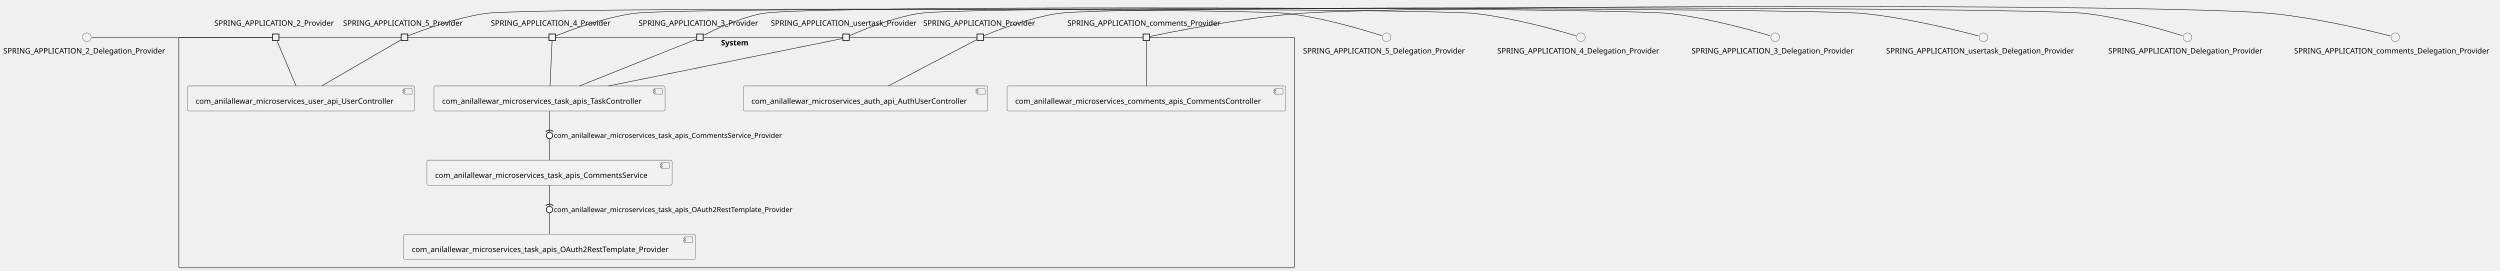
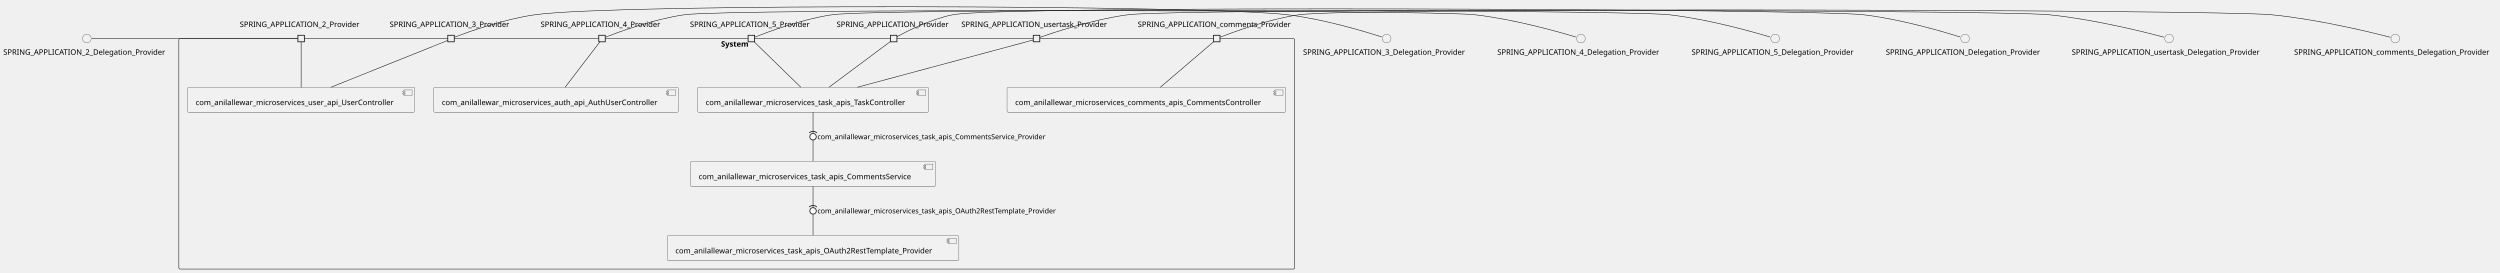
- <svg xmlns="http://www.w3.org/2000/svg" xmlns:xlink="http://www.w3.org/1999/xlink" contentStyleType="text/css" height="500px" preserveAspectRatio="none" style="width:4620px;height:500px;background:#FFFFFF;" version="1.1" viewBox="0 0 4620 500" width="4620px" zoomAndPan="magnify">
+ <svg xmlns="http://www.w3.org/2000/svg" xmlns:xlink="http://www.w3.org/1999/xlink" contentStyleType="text/css" height="503px" preserveAspectRatio="none" style="width:4620px;height:503px;background:#FFFFFF;" version="1.1" viewBox="0 0 4620 503" width="4620px" zoomAndPan="magnify">
  <defs />
  <g>
    <g id="cluster_System">
-       <rect fill="none" height="426" rx="2.5" ry="2.5" style="stroke:#181818;stroke-width:1.0;" width="2062" x="330.5" y="68.87" />
-       <text fill="#000000" font-family="sans-serif" font-size="14" font-weight="bold" lengthAdjust="spacing" textLength="58" x="1332.5" y="83.865">System</text>
+       <rect fill="none" height="426" rx="2.5" ry="2.5" style="stroke:#181818;stroke-width:1.0;" width="2062" x="330.5" y="71.23" />
+       <text fill="#000000" font-family="sans-serif" font-size="14" font-weight="bold" lengthAdjust="spacing" textLength="58" x="1332.5" y="86.225">System</text>
    </g>
    <g id="elem_com_anilallewar_microservices_auth_api_AuthUserController">
-       <a href="anilallewar-microservices-basics-spring-boot.repository#_d30p2JmLEe-rAKsnUbuFtA" target="_top" title="anilallewar-microservices-basics-spring-boot.repository#_d30p2JmLEe-rAKsnUbuFtA" xlink:actuate="onRequest" xlink:href="anilallewar-microservices-basics-spring-boot.repository#_d30p2JmLEe-rAKsnUbuFtA" xlink:show="new" xlink:title="anilallewar-microservices-basics-spring-boot.repository#_d30p2JmLEe-rAKsnUbuFtA" xlink:type="simple">
-         <rect fill="#F1F1F1" height="46.297" rx="2.5" ry="2.5" style="stroke:#181818;stroke-width:0.5;" width="452" x="1373.5" y="158.87" />
-         <rect fill="#F1F1F1" height="10" style="stroke:#181818;stroke-width:0.5;" width="15" x="1805.5" y="163.87" />
-         <rect fill="#F1F1F1" height="2" style="stroke:#181818;stroke-width:0.5;" width="4" x="1803.5" y="165.87" />
-         <rect fill="#F1F1F1" height="2" style="stroke:#181818;stroke-width:0.5;" width="4" x="1803.5" y="169.87" />
-         <text fill="#000000" font-family="sans-serif" font-size="14" lengthAdjust="spacing" textLength="412" x="1388.5" y="191.865">com_anilallewar_microservices_auth_api_AuthUserController</text>
+       <a href="anilallewar-microservices-basics-spring-boot.repository#_jCmTSppUEe-5sOn47k_KMg" target="_top" title="anilallewar-microservices-basics-spring-boot.repository#_jCmTSppUEe-5sOn47k_KMg" xlink:actuate="onRequest" xlink:href="anilallewar-microservices-basics-spring-boot.repository#_jCmTSppUEe-5sOn47k_KMg" xlink:show="new" xlink:title="anilallewar-microservices-basics-spring-boot.repository#_jCmTSppUEe-5sOn47k_KMg" xlink:type="simple">
+         <rect fill="#F1F1F1" height="46.297" rx="2.5" ry="2.5" style="stroke:#181818;stroke-width:0.5;" width="452" x="801.5" y="161.23" />
+         <rect fill="#F1F1F1" height="10" style="stroke:#181818;stroke-width:0.5;" width="15" x="1233.5" y="166.23" />
+         <rect fill="#F1F1F1" height="2" style="stroke:#181818;stroke-width:0.5;" width="4" x="1231.5" y="168.23" />
+         <rect fill="#F1F1F1" height="2" style="stroke:#181818;stroke-width:0.5;" width="4" x="1231.5" y="172.23" />
+         <text fill="#000000" font-family="sans-serif" font-size="14" lengthAdjust="spacing" textLength="412" x="816.5" y="194.225">com_anilallewar_microservices_auth_api_AuthUserController</text>
      </a>
    </g>
    <g id="elem_com_anilallewar_microservices_comments_apis_CommentsController">
-       <a href="anilallewar-microservices-basics-spring-boot.repository#_d30p2JmLEe-rAKsnUbuFtA" target="_top" title="anilallewar-microservices-basics-spring-boot.repository#_d30p2JmLEe-rAKsnUbuFtA" xlink:actuate="onRequest" xlink:href="anilallewar-microservices-basics-spring-boot.repository#_d30p2JmLEe-rAKsnUbuFtA" xlink:show="new" xlink:title="anilallewar-microservices-basics-spring-boot.repository#_d30p2JmLEe-rAKsnUbuFtA" xlink:type="simple">
-         <rect fill="#F1F1F1" height="46.297" rx="2.5" ry="2.5" style="stroke:#181818;stroke-width:0.5;" width="515" x="1861" y="158.87" />
-         <rect fill="#F1F1F1" height="10" style="stroke:#181818;stroke-width:0.5;" width="15" x="2356" y="163.87" />
-         <rect fill="#F1F1F1" height="2" style="stroke:#181818;stroke-width:0.5;" width="4" x="2354" y="165.87" />
-         <rect fill="#F1F1F1" height="2" style="stroke:#181818;stroke-width:0.5;" width="4" x="2354" y="169.87" />
-         <text fill="#000000" font-family="sans-serif" font-size="14" lengthAdjust="spacing" textLength="475" x="1876" y="191.865">com_anilallewar_microservices_comments_apis_CommentsController</text>
+       <a href="anilallewar-microservices-basics-spring-boot.repository#_jCmTSppUEe-5sOn47k_KMg" target="_top" title="anilallewar-microservices-basics-spring-boot.repository#_jCmTSppUEe-5sOn47k_KMg" xlink:actuate="onRequest" xlink:href="anilallewar-microservices-basics-spring-boot.repository#_jCmTSppUEe-5sOn47k_KMg" xlink:show="new" xlink:title="anilallewar-microservices-basics-spring-boot.repository#_jCmTSppUEe-5sOn47k_KMg" xlink:type="simple">
+         <rect fill="#F1F1F1" height="46.297" rx="2.5" ry="2.5" style="stroke:#181818;stroke-width:0.5;" width="515" x="1861" y="161.23" />
+         <rect fill="#F1F1F1" height="10" style="stroke:#181818;stroke-width:0.5;" width="15" x="2356" y="166.23" />
+         <rect fill="#F1F1F1" height="2" style="stroke:#181818;stroke-width:0.5;" width="4" x="2354" y="168.23" />
+         <rect fill="#F1F1F1" height="2" style="stroke:#181818;stroke-width:0.5;" width="4" x="2354" y="172.23" />
+         <text fill="#000000" font-family="sans-serif" font-size="14" lengthAdjust="spacing" textLength="475" x="1876" y="194.225">com_anilallewar_microservices_comments_apis_CommentsController</text>
      </a>
    </g>
    <g id="elem_com_anilallewar_microservices_task_apis_CommentsService">
-       <a href="anilallewar-microservices-basics-spring-boot.repository#_d30p2JmLEe-rAKsnUbuFtA" target="_top" title="anilallewar-microservices-basics-spring-boot.repository#_d30p2JmLEe-rAKsnUbuFtA" xlink:actuate="onRequest" xlink:href="anilallewar-microservices-basics-spring-boot.repository#_d30p2JmLEe-rAKsnUbuFtA" xlink:show="new" xlink:title="anilallewar-microservices-basics-spring-boot.repository#_d30p2JmLEe-rAKsnUbuFtA" xlink:type="simple">
-         <rect fill="#F1F1F1" height="46.297" rx="2.5" ry="2.5" style="stroke:#181818;stroke-width:0.5;" width="453" x="789" y="295.87" />
-         <rect fill="#F1F1F1" height="10" style="stroke:#181818;stroke-width:0.5;" width="15" x="1222" y="300.87" />
-         <rect fill="#F1F1F1" height="2" style="stroke:#181818;stroke-width:0.5;" width="4" x="1220" y="302.87" />
-         <rect fill="#F1F1F1" height="2" style="stroke:#181818;stroke-width:0.5;" width="4" x="1220" y="306.87" />
-         <text fill="#000000" font-family="sans-serif" font-size="14" lengthAdjust="spacing" textLength="413" x="804" y="328.865">com_anilallewar_microservices_task_apis_CommentsService</text>
+       <a href="anilallewar-microservices-basics-spring-boot.repository#_jCmTSppUEe-5sOn47k_KMg" target="_top" title="anilallewar-microservices-basics-spring-boot.repository#_jCmTSppUEe-5sOn47k_KMg" xlink:actuate="onRequest" xlink:href="anilallewar-microservices-basics-spring-boot.repository#_jCmTSppUEe-5sOn47k_KMg" xlink:show="new" xlink:title="anilallewar-microservices-basics-spring-boot.repository#_jCmTSppUEe-5sOn47k_KMg" xlink:type="simple">
+         <rect fill="#F1F1F1" height="46.297" rx="2.5" ry="2.5" style="stroke:#181818;stroke-width:0.5;" width="453" x="1276" y="298.23" />
+         <rect fill="#F1F1F1" height="10" style="stroke:#181818;stroke-width:0.5;" width="15" x="1709" y="303.23" />
+         <rect fill="#F1F1F1" height="2" style="stroke:#181818;stroke-width:0.5;" width="4" x="1707" y="305.23" />
+         <rect fill="#F1F1F1" height="2" style="stroke:#181818;stroke-width:0.5;" width="4" x="1707" y="309.23" />
+         <text fill="#000000" font-family="sans-serif" font-size="14" lengthAdjust="spacing" textLength="413" x="1291" y="331.225">com_anilallewar_microservices_task_apis_CommentsService</text>
      </a>
    </g>
    <g id="elem_com_anilallewar_microservices_task_apis_OAuth2RestTemplate_Provider">
-       <a href="anilallewar-microservices-basics-spring-boot.repository#_d30p2JmLEe-rAKsnUbuFtA" target="_top" title="anilallewar-microservices-basics-spring-boot.repository#_d30p2JmLEe-rAKsnUbuFtA" xlink:actuate="onRequest" xlink:href="anilallewar-microservices-basics-spring-boot.repository#_d30p2JmLEe-rAKsnUbuFtA" xlink:show="new" xlink:title="anilallewar-microservices-basics-spring-boot.repository#_d30p2JmLEe-rAKsnUbuFtA" xlink:type="simple">
-         <rect fill="#F1F1F1" height="46.297" rx="2.5" ry="2.5" style="stroke:#181818;stroke-width:0.5;" width="539" x="746" y="432.87" />
-         <rect fill="#F1F1F1" height="10" style="stroke:#181818;stroke-width:0.5;" width="15" x="1265" y="437.87" />
-         <rect fill="#F1F1F1" height="2" style="stroke:#181818;stroke-width:0.5;" width="4" x="1263" y="439.87" />
-         <rect fill="#F1F1F1" height="2" style="stroke:#181818;stroke-width:0.5;" width="4" x="1263" y="443.87" />
-         <text fill="#000000" font-family="sans-serif" font-size="14" lengthAdjust="spacing" textLength="499" x="761" y="465.865">com_anilallewar_microservices_task_apis_OAuth2RestTemplate_Provider</text>
+       <a href="anilallewar-microservices-basics-spring-boot.repository#_jCmTSppUEe-5sOn47k_KMg" target="_top" title="anilallewar-microservices-basics-spring-boot.repository#_jCmTSppUEe-5sOn47k_KMg" xlink:actuate="onRequest" xlink:href="anilallewar-microservices-basics-spring-boot.repository#_jCmTSppUEe-5sOn47k_KMg" xlink:show="new" xlink:title="anilallewar-microservices-basics-spring-boot.repository#_jCmTSppUEe-5sOn47k_KMg" xlink:type="simple">
+         <rect fill="#F1F1F1" height="46.297" rx="2.5" ry="2.5" style="stroke:#181818;stroke-width:0.5;" width="539" x="1233" y="435.23" />
+         <rect fill="#F1F1F1" height="10" style="stroke:#181818;stroke-width:0.5;" width="15" x="1752" y="440.23" />
+         <rect fill="#F1F1F1" height="2" style="stroke:#181818;stroke-width:0.5;" width="4" x="1750" y="442.23" />
+         <rect fill="#F1F1F1" height="2" style="stroke:#181818;stroke-width:0.5;" width="4" x="1750" y="446.23" />
+         <text fill="#000000" font-family="sans-serif" font-size="14" lengthAdjust="spacing" textLength="499" x="1248" y="468.225">com_anilallewar_microservices_task_apis_OAuth2RestTemplate_Provider</text>
      </a>
    </g>
    <g id="elem_com_anilallewar_microservices_task_apis_TaskController">
-       <a href="anilallewar-microservices-basics-spring-boot.repository#_d30p2JmLEe-rAKsnUbuFtA" target="_top" title="anilallewar-microservices-basics-spring-boot.repository#_d30p2JmLEe-rAKsnUbuFtA" xlink:actuate="onRequest" xlink:href="anilallewar-microservices-basics-spring-boot.repository#_d30p2JmLEe-rAKsnUbuFtA" xlink:show="new" xlink:title="anilallewar-microservices-basics-spring-boot.repository#_d30p2JmLEe-rAKsnUbuFtA" xlink:type="simple">
-         <rect fill="#F1F1F1" height="46.297" rx="2.5" ry="2.5" style="stroke:#181818;stroke-width:0.5;" width="427" x="802" y="158.87" />
-         <rect fill="#F1F1F1" height="10" style="stroke:#181818;stroke-width:0.5;" width="15" x="1209" y="163.87" />
-         <rect fill="#F1F1F1" height="2" style="stroke:#181818;stroke-width:0.5;" width="4" x="1207" y="165.87" />
-         <rect fill="#F1F1F1" height="2" style="stroke:#181818;stroke-width:0.5;" width="4" x="1207" y="169.87" />
-         <text fill="#000000" font-family="sans-serif" font-size="14" lengthAdjust="spacing" textLength="387" x="817" y="191.865">com_anilallewar_microservices_task_apis_TaskController</text>
+       <a href="anilallewar-microservices-basics-spring-boot.repository#_jCmTSppUEe-5sOn47k_KMg" target="_top" title="anilallewar-microservices-basics-spring-boot.repository#_jCmTSppUEe-5sOn47k_KMg" xlink:actuate="onRequest" xlink:href="anilallewar-microservices-basics-spring-boot.repository#_jCmTSppUEe-5sOn47k_KMg" xlink:show="new" xlink:title="anilallewar-microservices-basics-spring-boot.repository#_jCmTSppUEe-5sOn47k_KMg" xlink:type="simple">
+         <rect fill="#F1F1F1" height="46.297" rx="2.5" ry="2.5" style="stroke:#181818;stroke-width:0.5;" width="427" x="1289" y="161.23" />
+         <rect fill="#F1F1F1" height="10" style="stroke:#181818;stroke-width:0.5;" width="15" x="1696" y="166.23" />
+         <rect fill="#F1F1F1" height="2" style="stroke:#181818;stroke-width:0.5;" width="4" x="1694" y="168.23" />
+         <rect fill="#F1F1F1" height="2" style="stroke:#181818;stroke-width:0.5;" width="4" x="1694" y="172.23" />
+         <text fill="#000000" font-family="sans-serif" font-size="14" lengthAdjust="spacing" textLength="387" x="1304" y="194.225">com_anilallewar_microservices_task_apis_TaskController</text>
      </a>
    </g>
    <g id="elem_com_anilallewar_microservices_user_api_UserController">
-       <a href="anilallewar-microservices-basics-spring-boot.repository#_d30p2JmLEe-rAKsnUbuFtA" target="_top" title="anilallewar-microservices-basics-spring-boot.repository#_d30p2JmLEe-rAKsnUbuFtA" xlink:actuate="onRequest" xlink:href="anilallewar-microservices-basics-spring-boot.repository#_d30p2JmLEe-rAKsnUbuFtA" xlink:show="new" xlink:title="anilallewar-microservices-basics-spring-boot.repository#_d30p2JmLEe-rAKsnUbuFtA" xlink:type="simple">
-         <rect fill="#F1F1F1" height="46.297" rx="2.5" ry="2.5" style="stroke:#181818;stroke-width:0.5;" width="420" x="346.5" y="158.87" />
-         <rect fill="#F1F1F1" height="10" style="stroke:#181818;stroke-width:0.5;" width="15" x="746.5" y="163.87" />
-         <rect fill="#F1F1F1" height="2" style="stroke:#181818;stroke-width:0.5;" width="4" x="744.5" y="165.87" />
-         <rect fill="#F1F1F1" height="2" style="stroke:#181818;stroke-width:0.5;" width="4" x="744.5" y="169.87" />
-         <text fill="#000000" font-family="sans-serif" font-size="14" lengthAdjust="spacing" textLength="380" x="361.5" y="191.865">com_anilallewar_microservices_user_api_UserController</text>
+       <a href="anilallewar-microservices-basics-spring-boot.repository#_jCmTSppUEe-5sOn47k_KMg" target="_top" title="anilallewar-microservices-basics-spring-boot.repository#_jCmTSppUEe-5sOn47k_KMg" xlink:actuate="onRequest" xlink:href="anilallewar-microservices-basics-spring-boot.repository#_jCmTSppUEe-5sOn47k_KMg" xlink:show="new" xlink:title="anilallewar-microservices-basics-spring-boot.repository#_jCmTSppUEe-5sOn47k_KMg" xlink:type="simple">
+         <rect fill="#F1F1F1" height="46.297" rx="2.5" ry="2.5" style="stroke:#181818;stroke-width:0.5;" width="420" x="346.5" y="161.23" />
+         <rect fill="#F1F1F1" height="10" style="stroke:#181818;stroke-width:0.5;" width="15" x="746.5" y="166.23" />
+         <rect fill="#F1F1F1" height="2" style="stroke:#181818;stroke-width:0.5;" width="4" x="744.5" y="168.23" />
+         <rect fill="#F1F1F1" height="2" style="stroke:#181818;stroke-width:0.5;" width="4" x="744.5" y="172.23" />
+         <text fill="#000000" font-family="sans-serif" font-size="14" lengthAdjust="spacing" textLength="380" x="361.5" y="194.225">com_anilallewar_microservices_user_api_UserController</text>
      </a>
    </g>
-     <text fill="#000000" font-family="sans-serif" font-size="14" lengthAdjust="spacing" textLength="227" x="396" y="47.568">SPRING_APPLICATION_2_Provider</text>
-     <rect fill="#F1F1F1" height="12" style="stroke:#181818;stroke-width:1.5;" width="12" x="503.5" y="62.87" />
-     <text fill="#000000" font-family="sans-serif" font-size="14" lengthAdjust="spacing" textLength="227" x="1180" y="47.568">SPRING_APPLICATION_3_Provider</text>
-     <rect fill="#F1F1F1" height="12" style="stroke:#181818;stroke-width:1.5;" width="12" x="1287.5" y="62.87" />
-     <text fill="#000000" font-family="sans-serif" font-size="14" lengthAdjust="spacing" textLength="227" x="907" y="47.568">SPRING_APPLICATION_4_Provider</text>
-     <rect fill="#F1F1F1" height="12" style="stroke:#181818;stroke-width:1.5;" width="12" x="1014.5" y="62.87" />
-     <text fill="#000000" font-family="sans-serif" font-size="14" lengthAdjust="spacing" textLength="227" x="634" y="47.568">SPRING_APPLICATION_5_Provider</text>
-     <rect fill="#F1F1F1" height="12" style="stroke:#181818;stroke-width:1.5;" width="12" x="741.5" y="62.87" />
-     <text fill="#000000" font-family="sans-serif" font-size="14" lengthAdjust="spacing" textLength="211" x="1706" y="47.568">SPRING_APPLICATION_Provider</text>
-     <rect fill="#F1F1F1" height="12" style="stroke:#181818;stroke-width:1.5;" width="12" x="1805.5" y="62.87" />
-     <text fill="#000000" font-family="sans-serif" font-size="14" lengthAdjust="spacing" textLength="292" x="1972.5" y="47.568">SPRING_APPLICATION_comments_Provider</text>
-     <rect fill="#F1F1F1" height="12" style="stroke:#181818;stroke-width:1.5;" width="12" x="2112.5" y="62.87" />
-     <text fill="#000000" font-family="sans-serif" font-size="14" lengthAdjust="spacing" textLength="278" x="1424.5" y="47.568">SPRING_APPLICATION_usertask_Provider</text>
-     <rect fill="#F1F1F1" height="12" style="stroke:#181818;stroke-width:1.5;" width="12" x="1557.5" y="62.87" />
+     <text fill="#000000" font-family="sans-serif" font-size="14" lengthAdjust="spacing" textLength="227" x="443" y="49.928">SPRING_APPLICATION_2_Provider</text>
+     <rect fill="#F1F1F1" height="12" style="stroke:#181818;stroke-width:1.5;" width="12" x="550.5" y="65.23" />
+     <text fill="#000000" font-family="sans-serif" font-size="14" lengthAdjust="spacing" textLength="227" x="720" y="49.928">SPRING_APPLICATION_3_Provider</text>
+     <rect fill="#F1F1F1" height="12" style="stroke:#181818;stroke-width:1.5;" width="12" x="827.5" y="65.23" />
+     <text fill="#000000" font-family="sans-serif" font-size="14" lengthAdjust="spacing" textLength="227" x="999" y="49.928">SPRING_APPLICATION_4_Provider</text>
+     <rect fill="#F1F1F1" height="12" style="stroke:#181818;stroke-width:1.5;" width="12" x="1106.5" y="65.23" />
+     <text fill="#000000" font-family="sans-serif" font-size="14" lengthAdjust="spacing" textLength="227" x="1275" y="49.928">SPRING_APPLICATION_5_Provider</text>
+     <rect fill="#F1F1F1" height="12" style="stroke:#181818;stroke-width:1.5;" width="12" x="1382.5" y="65.23" />
+     <text fill="#000000" font-family="sans-serif" font-size="14" lengthAdjust="spacing" textLength="211" x="1546" y="49.928">SPRING_APPLICATION_Provider</text>
+     <rect fill="#F1F1F1" height="12" style="stroke:#181818;stroke-width:1.5;" width="12" x="1645.5" y="65.23" />
+     <text fill="#000000" font-family="sans-serif" font-size="14" lengthAdjust="spacing" textLength="292" x="2102.5" y="49.928">SPRING_APPLICATION_comments_Provider</text>
+     <rect fill="#F1F1F1" height="12" style="stroke:#181818;stroke-width:1.5;" width="12" x="2242.5" y="65.23" />
+     <text fill="#000000" font-family="sans-serif" font-size="14" lengthAdjust="spacing" textLength="278" x="1776.5" y="49.928">SPRING_APPLICATION_usertask_Provider</text>
+     <rect fill="#F1F1F1" height="12" style="stroke:#181818;stroke-width:1.5;" width="12" x="1909.5" y="65.23" />
    <g id="elem_SPRING_APPLICATION_2_Delegation_Provider">
-       <ellipse cx="160.5" cy="68.87" fill="#F1F1F1" rx="8" ry="8" style="stroke:#181818;stroke-width:0.5;" />
-       <text fill="#000000" font-family="sans-serif" font-size="14" lengthAdjust="spacing" textLength="309" x="6" y="98.865">SPRING_APPLICATION_2_Delegation_Provider</text>
+       <ellipse cx="160.5" cy="71.23" fill="#F1F1F1" rx="8" ry="8" style="stroke:#181818;stroke-width:0.5;" />
+       <text fill="#000000" font-family="sans-serif" font-size="14" lengthAdjust="spacing" textLength="309" x="6" y="101.225">SPRING_APPLICATION_2_Delegation_Provider</text>
    </g>
    <g id="elem_SPRING_APPLICATION_3_Delegation_Provider">
-       <ellipse cx="3280.5" cy="68.87" fill="#F1F1F1" rx="8" ry="8" style="stroke:#181818;stroke-width:0.5;" />
-       <text fill="#000000" font-family="sans-serif" font-size="14" lengthAdjust="spacing" textLength="309" x="3126" y="98.865">SPRING_APPLICATION_3_Delegation_Provider</text>
+       <ellipse cx="2562.5" cy="71.23" fill="#F1F1F1" rx="8" ry="8" style="stroke:#181818;stroke-width:0.5;" />
+       <text fill="#000000" font-family="sans-serif" font-size="14" lengthAdjust="spacing" textLength="309" x="2408" y="101.225">SPRING_APPLICATION_3_Delegation_Provider</text>
    </g>
    <g id="elem_SPRING_APPLICATION_4_Delegation_Provider">
-       <ellipse cx="2921.5" cy="68.87" fill="#F1F1F1" rx="8" ry="8" style="stroke:#181818;stroke-width:0.5;" />
-       <text fill="#000000" font-family="sans-serif" font-size="14" lengthAdjust="spacing" textLength="309" x="2767" y="98.865">SPRING_APPLICATION_4_Delegation_Provider</text>
+       <ellipse cx="2921.5" cy="71.23" fill="#F1F1F1" rx="8" ry="8" style="stroke:#181818;stroke-width:0.5;" />
+       <text fill="#000000" font-family="sans-serif" font-size="14" lengthAdjust="spacing" textLength="309" x="2767" y="101.225">SPRING_APPLICATION_4_Delegation_Provider</text>
    </g>
    <g id="elem_SPRING_APPLICATION_5_Delegation_Provider">
-       <ellipse cx="2562.5" cy="68.87" fill="#F1F1F1" rx="8" ry="8" style="stroke:#181818;stroke-width:0.5;" />
-       <text fill="#000000" font-family="sans-serif" font-size="14" lengthAdjust="spacing" textLength="309" x="2408" y="98.865">SPRING_APPLICATION_5_Delegation_Provider</text>
+       <ellipse cx="3280.5" cy="71.23" fill="#F1F1F1" rx="8" ry="8" style="stroke:#181818;stroke-width:0.5;" />
+       <text fill="#000000" font-family="sans-serif" font-size="14" lengthAdjust="spacing" textLength="309" x="3126" y="101.225">SPRING_APPLICATION_5_Delegation_Provider</text>
    </g>
    <g id="elem_SPRING_APPLICATION_Delegation_Provider">
-       <ellipse cx="4042.5" cy="68.87" fill="#F1F1F1" rx="8" ry="8" style="stroke:#181818;stroke-width:0.5;" />
-       <text fill="#000000" font-family="sans-serif" font-size="14" lengthAdjust="spacing" textLength="293" x="3896" y="98.865">SPRING_APPLICATION_Delegation_Provider</text>
+       <ellipse cx="3631.5" cy="71.23" fill="#F1F1F1" rx="8" ry="8" style="stroke:#181818;stroke-width:0.5;" />
+       <text fill="#000000" font-family="sans-serif" font-size="14" lengthAdjust="spacing" textLength="293" x="3485" y="101.225">SPRING_APPLICATION_Delegation_Provider</text>
    </g>
    <g id="elem_SPRING_APPLICATION_comments_Delegation_Provider">
-       <ellipse cx="4426.5" cy="68.87" fill="#F1F1F1" rx="8" ry="8" style="stroke:#181818;stroke-width:0.5;" />
-       <text fill="#000000" font-family="sans-serif" font-size="14" lengthAdjust="spacing" textLength="374" x="4239.5" y="98.865">SPRING_APPLICATION_comments_Delegation_Provider</text>
+       <ellipse cx="4426.5" cy="71.23" fill="#F1F1F1" rx="8" ry="8" style="stroke:#181818;stroke-width:0.5;" />
+       <text fill="#000000" font-family="sans-serif" font-size="14" lengthAdjust="spacing" textLength="374" x="4239.5" y="101.225">SPRING_APPLICATION_comments_Delegation_Provider</text>
    </g>
    <g id="elem_SPRING_APPLICATION_usertask_Delegation_Provider">
-       <ellipse cx="3665.5" cy="68.87" fill="#F1F1F1" rx="8" ry="8" style="stroke:#181818;stroke-width:0.5;" />
-       <text fill="#000000" font-family="sans-serif" font-size="14" lengthAdjust="spacing" textLength="360" x="3485.5" y="98.865">SPRING_APPLICATION_usertask_Delegation_Provider</text>
+       <ellipse cx="4008.5" cy="71.23" fill="#F1F1F1" rx="8" ry="8" style="stroke:#181818;stroke-width:0.5;" />
+       <text fill="#000000" font-family="sans-serif" font-size="14" lengthAdjust="spacing" textLength="360" x="3828.5" y="101.225">SPRING_APPLICATION_usertask_Delegation_Provider</text>
    </g>
    <g id="link_SPRING_APPLICATION_2_Delegation_Provider_SPRING_APPLICATION_2_Provider">
-       <path d="M169.74,68.87 C218.08,68.87 464.16,68.87 503.26,68.87 " fill="none" id="SPRING_APPLICATION_2_Delegation_Provider-SPRING_APPLICATION_2_Provider" style="stroke:#181818;stroke-width:1.0;" />
+       <path d="M169.73,71.23 C222.11,71.23 508.14,71.23 550.31,71.23 " fill="none" id="SPRING_APPLICATION_2_Delegation_Provider-SPRING_APPLICATION_2_Provider" style="stroke:#181818;stroke-width:1.0;" />
    </g>
    <g id="link_SPRING_APPLICATION_2_Provider_com_anilallewar_microservices_user_api_UserController">
-       <path d="M511.64,74.93 C517.82,89.52 535.95,132.33 547.18,158.85 " fill="none" id="SPRING_APPLICATION_2_Provider-com_anilallewar_microservices_user_api_UserController" style="stroke:#181818;stroke-width:1.0;" />
+       <path d="M556.5,77.29 C556.5,91.88 556.5,134.69 556.5,161.21 " fill="none" id="SPRING_APPLICATION_2_Provider-com_anilallewar_microservices_user_api_UserController" style="stroke:#181818;stroke-width:1.0;" />
    </g>
    <g id="link_SPRING_APPLICATION_3_Delegation_Provider_SPRING_APPLICATION_3_Provider">
-       <path d="M3271.22,66.02 C3243.27,57.61 3157.32,32.98 3084,24.87 C2991.51,14.64 1500.52,8.03 1409,24.87 C1365.1,32.95 1316.29,56.95 1299.53,65.66 " fill="none" id="SPRING_APPLICATION_3_Delegation_Provider-SPRING_APPLICATION_3_Provider" style="stroke:#181818;stroke-width:1.0;" />
+       <path d="M2553.47,68.26 C2527.03,59.74 2447.32,35.31 2379,27.23 C2225.62,9.1 1141.98,6 989,27.23 C929.25,35.52 860.18,60.92 839.59,68.84 " fill="none" id="SPRING_APPLICATION_3_Delegation_Provider-SPRING_APPLICATION_3_Provider" style="stroke:#181818;stroke-width:1.0;" />
    </g>
-     <g id="link_SPRING_APPLICATION_3_Provider_com_anilallewar_microservices_task_apis_TaskController">
-       <path d="M1287.44,72.29 C1259.52,83.44 1141.77,130.45 1070.69,158.84 " fill="none" id="SPRING_APPLICATION_3_Provider-com_anilallewar_microservices_task_apis_TaskController" style="stroke:#181818;stroke-width:1.0;" />
+     <g id="link_SPRING_APPLICATION_3_Provider_com_anilallewar_microservices_user_api_UserController">
+       <path d="M827.46,74.65 C799.65,85.8 682.32,132.81 611.49,161.2 " fill="none" id="SPRING_APPLICATION_3_Provider-com_anilallewar_microservices_user_api_UserController" style="stroke:#181818;stroke-width:1.0;" />
    </g>
    <g id="link_SPRING_APPLICATION_4_Delegation_Provider_SPRING_APPLICATION_4_Provider">
-       <path d="M2912.22,66.02 C2884.27,57.61 2798.32,32.98 2725,24.87 C2639.13,15.37 1255.51,12.55 1170,24.87 C1112.69,33.13 1046.73,58.33 1026.62,66.37 " fill="none" id="SPRING_APPLICATION_4_Delegation_Provider-SPRING_APPLICATION_4_Provider" style="stroke:#181818;stroke-width:1.0;" />
+       <path d="M2912.22,68.38 C2884.27,59.97 2798.32,35.34 2725,27.23 C2644.38,18.31 1345.31,15.88 1265,27.23 C1206.61,35.48 1139.28,60.69 1118.75,68.73 " fill="none" id="SPRING_APPLICATION_4_Delegation_Provider-SPRING_APPLICATION_4_Provider" style="stroke:#181818;stroke-width:1.0;" />
    </g>
-     <g id="link_SPRING_APPLICATION_4_Provider_com_anilallewar_microservices_task_apis_TaskController">
-       <path d="M1020.27,74.93 C1019.61,89.52 1017.69,132.33 1016.49,158.85 " fill="none" id="SPRING_APPLICATION_4_Provider-com_anilallewar_microservices_task_apis_TaskController" style="stroke:#181818;stroke-width:1.0;" />
+     <g id="link_SPRING_APPLICATION_4_Provider_com_anilallewar_microservices_auth_api_AuthUserController">
+       <path d="M1108.63,77.29 C1097.45,91.88 1064.67,134.69 1044.36,161.21 " fill="none" id="SPRING_APPLICATION_4_Provider-com_anilallewar_microservices_auth_api_AuthUserController" style="stroke:#181818;stroke-width:1.0;" />
    </g>
    <g id="link_SPRING_APPLICATION_5_Delegation_Provider_SPRING_APPLICATION_5_Provider">
-       <path d="M2553.47,65.9 C2527.03,57.38 2447.32,32.95 2379,24.87 C2297.24,15.2 978.49,13.13 897,24.87 C839.69,33.13 773.73,58.33 753.62,66.37 " fill="none" id="SPRING_APPLICATION_5_Delegation_Provider-SPRING_APPLICATION_5_Provider" style="stroke:#181818;stroke-width:1.0;" />
+       <path d="M3271.22,68.38 C3243.27,59.97 3157.32,35.34 3084,27.23 C2998.63,17.79 1623.01,14.98 1538,27.23 C1480.69,35.49 1414.73,60.69 1394.62,68.73 " fill="none" id="SPRING_APPLICATION_5_Delegation_Provider-SPRING_APPLICATION_5_Provider" style="stroke:#181818;stroke-width:1.0;" />
    </g>
-     <g id="link_SPRING_APPLICATION_5_Provider_com_anilallewar_microservices_user_api_UserController">
-       <path d="M741.15,73.56 C718.68,86.62 641.86,131.27 594.67,158.69 " fill="none" id="SPRING_APPLICATION_5_Provider-com_anilallewar_microservices_user_api_UserController" style="stroke:#181818;stroke-width:1.0;" />
+     <g id="link_SPRING_APPLICATION_5_Provider_com_anilallewar_microservices_task_apis_TaskController">
+       <path d="M1393.69,77.29 C1408.68,91.88 1452.64,134.69 1479.88,161.21 " fill="none" id="SPRING_APPLICATION_5_Provider-com_anilallewar_microservices_task_apis_TaskController" style="stroke:#181818;stroke-width:1.0;" />
    </g>
    <g id="link_SPRING_APPLICATION_Delegation_Provider_SPRING_APPLICATION_Provider">
-       <path d="M4033.22,65.9 C4006.04,57.38 3924.11,32.94 3854,24.87 C3749.19,12.8 2059.33,9.23 1955,24.87 C1900.11,33.1 1837.22,58.09 1817.64,66.26 " fill="none" id="SPRING_APPLICATION_Delegation_Provider-SPRING_APPLICATION_Provider" style="stroke:#181818;stroke-width:1.0;" />
+       <path d="M3622.22,68.26 C3595.04,59.74 3513.11,35.3 3443,27.23 C3350.17,16.54 1852.74,9.49 1761,27.23 C1719.56,35.24 1673.91,58.85 1657.66,67.77 " fill="none" id="SPRING_APPLICATION_Delegation_Provider-SPRING_APPLICATION_Provider" style="stroke:#181818;stroke-width:1.0;" />
    </g>
-     <g id="link_SPRING_APPLICATION_Provider_com_anilallewar_microservices_auth_api_AuthUserController">
-       <path d="M1805.38,73.07 C1781.69,85.48 1694.64,131.06 1641.61,158.82 " fill="none" id="SPRING_APPLICATION_Provider-com_anilallewar_microservices_auth_api_AuthUserController" style="stroke:#181818;stroke-width:1.0;" />
+     <g id="link_SPRING_APPLICATION_Provider_com_anilallewar_microservices_task_apis_TaskController">
+       <path d="M1645.47,76.72 C1626.69,90.71 1568.3,134.21 1532.21,161.09 " fill="none" id="SPRING_APPLICATION_Provider-com_anilallewar_microservices_task_apis_TaskController" style="stroke:#181818;stroke-width:1.0;" />
    </g>
    <g id="link_SPRING_APPLICATION_comments_Delegation_Provider_SPRING_APPLICATION_comments_Provider">
-       <path d="M4417.41,66.48 C4386.69,58.55 4283.83,33.12 4197,24.87 C3998.34,6 2599.96,9.47 2401,24.87 C2289.16,33.53 2154.62,61.19 2124.62,67.56 " fill="none" id="SPRING_APPLICATION_comments_Delegation_Provider-SPRING_APPLICATION_comments_Provider" style="stroke:#181818;stroke-width:1.0;" />
+       <path d="M4417.41,68.84 C4386.69,60.91 4283.83,35.48 4197,27.23 C4097.67,17.79 2499.8,13.26 2401,27.23 C2342.61,35.48 2275.28,60.69 2254.75,68.73 " fill="none" id="SPRING_APPLICATION_comments_Delegation_Provider-SPRING_APPLICATION_comments_Provider" style="stroke:#181818;stroke-width:1.0;" />
    </g>
    <g id="link_SPRING_APPLICATION_comments_Provider_com_anilallewar_microservices_comments_apis_CommentsController">
-       <path d="M2118.5,74.93 C2118.5,89.52 2118.5,132.33 2118.5,158.85 " fill="none" id="SPRING_APPLICATION_comments_Provider-com_anilallewar_microservices_comments_apis_CommentsController" style="stroke:#181818;stroke-width:1.0;" />
+       <path d="M2242.58,77.29 C2225.49,91.88 2175.35,134.69 2144.29,161.21 " fill="none" id="SPRING_APPLICATION_comments_Provider-com_anilallewar_microservices_comments_apis_CommentsController" style="stroke:#181818;stroke-width:1.0;" />
    </g>
    <g id="link_SPRING_APPLICATION_usertask_Delegation_Provider_SPRING_APPLICATION_usertask_Provider">
-       <path d="M3656.27,66.37 C3626,58.31 3526.86,33.08 3443,24.87 C3346.52,15.42 1793.74,9.61 1698,24.87 C1646.81,33.03 1588.63,57.63 1569.76,66.03 " fill="none" id="SPRING_APPLICATION_usertask_Delegation_Provider-SPRING_APPLICATION_usertask_Provider" style="stroke:#181818;stroke-width:1.0;" />
+       <path d="M3999.27,68.73 C3969,60.67 3869.86,35.44 3786,27.23 C3691.95,18.02 2178.74,15.26 2085,27.23 C2019.56,35.59 1943.27,61.39 1921.55,69.06 " fill="none" id="SPRING_APPLICATION_usertask_Delegation_Provider-SPRING_APPLICATION_usertask_Provider" style="stroke:#181818;stroke-width:1.0;" />
    </g>
    <g id="link_SPRING_APPLICATION_usertask_Provider_com_anilallewar_microservices_task_apis_TaskController">
-       <path d="M1557.35,71.12 C1515.51,79.59 1270.22,129.28 1124.4,158.81 " fill="none" id="SPRING_APPLICATION_usertask_Provider-com_anilallewar_microservices_task_apis_TaskController" style="stroke:#181818;stroke-width:1.0;" />
+       <path d="M1909.34,73.89 C1873.82,83.43 1692.93,132.05 1584.67,161.15 " fill="none" id="SPRING_APPLICATION_usertask_Provider-com_anilallewar_microservices_task_apis_TaskController" style="stroke:#181818;stroke-width:1.0;" />
    </g>
    <g id="link_com_anilallewar_microservices_task_apis_TaskController_com_anilallewar_microservices_task_apis_CommentsService">
-       <path d="M1015.5,205.16 C1015.5,230.18 1015.5,270.52 1015.5,295.54 " fill="none" id="com_anilallewar_microservices_task_apis_TaskController-com_anilallewar_microservices_task_apis_CommentsService" style="stroke:#181818;stroke-width:1.0;" />
-       <text fill="#000000" font-family="sans-serif" font-size="13" lengthAdjust="spacing" textLength="447" x="1023.5" y="254.937">com_anilallewar_microservices_task_apis_CommentsService_Provider</text>
-       <path d="M1022.571,243.279 A10,10 0 0 0 1008.429 243.279" fill="none" style="stroke:#181818;stroke-width:1.5;" />
-       <ellipse cx="1015.5" cy="250.35" fill="#FFFFFF" rx="6" ry="6" style="stroke:#181818;stroke-width:1.5;" />
+       <path d="M1502.5,207.52 C1502.5,232.54 1502.5,272.88 1502.5,297.9 " fill="none" id="com_anilallewar_microservices_task_apis_TaskController-com_anilallewar_microservices_task_apis_CommentsService" style="stroke:#181818;stroke-width:1.0;" />
+       <text fill="#000000" font-family="sans-serif" font-size="13" lengthAdjust="spacing" textLength="447" x="1510.5" y="257.297">com_anilallewar_microservices_task_apis_CommentsService_Provider</text>
+       <path d="M1509.571,245.639 A10,10 0 0 0 1495.429 245.639" fill="none" style="stroke:#181818;stroke-width:1.5;" />
+       <ellipse cx="1502.5" cy="252.71" fill="#FFFFFF" rx="6" ry="6" style="stroke:#181818;stroke-width:1.5;" />
    </g>
    <g id="link_com_anilallewar_microservices_task_apis_CommentsService_com_anilallewar_microservices_task_apis_OAuth2RestTemplate_Provider">
-       <path d="M1015.5,342.16 C1015.5,367.18 1015.5,407.52 1015.5,432.54 " fill="none" id="com_anilallewar_microservices_task_apis_CommentsService-com_anilallewar_microservices_task_apis_OAuth2RestTemplate_Provider" style="stroke:#181818;stroke-width:1.0;" />
-       <text fill="#000000" font-family="sans-serif" font-size="13" lengthAdjust="spacing" textLength="465" x="1023.5" y="391.937">com_anilallewar_microservices_task_apis_OAuth2RestTemplate_Provider</text>
-       <path d="M1022.571,380.279 A10,10 0 0 0 1008.429 380.279" fill="none" style="stroke:#181818;stroke-width:1.5;" />
-       <ellipse cx="1015.5" cy="387.35" fill="#FFFFFF" rx="6" ry="6" style="stroke:#181818;stroke-width:1.5;" />
+       <path d="M1502.5,344.52 C1502.5,369.54 1502.5,409.88 1502.5,434.9 " fill="none" id="com_anilallewar_microservices_task_apis_CommentsService-com_anilallewar_microservices_task_apis_OAuth2RestTemplate_Provider" style="stroke:#181818;stroke-width:1.0;" />
+       <text fill="#000000" font-family="sans-serif" font-size="13" lengthAdjust="spacing" textLength="465" x="1510.5" y="394.297">com_anilallewar_microservices_task_apis_OAuth2RestTemplate_Provider</text>
+       <path d="M1509.571,382.639 A10,10 0 0 0 1495.429 382.639" fill="none" style="stroke:#181818;stroke-width:1.5;" />
+       <ellipse cx="1502.5" cy="389.71" fill="#FFFFFF" rx="6" ry="6" style="stroke:#181818;stroke-width:1.5;" />
    </g>
  </g>
</svg>
